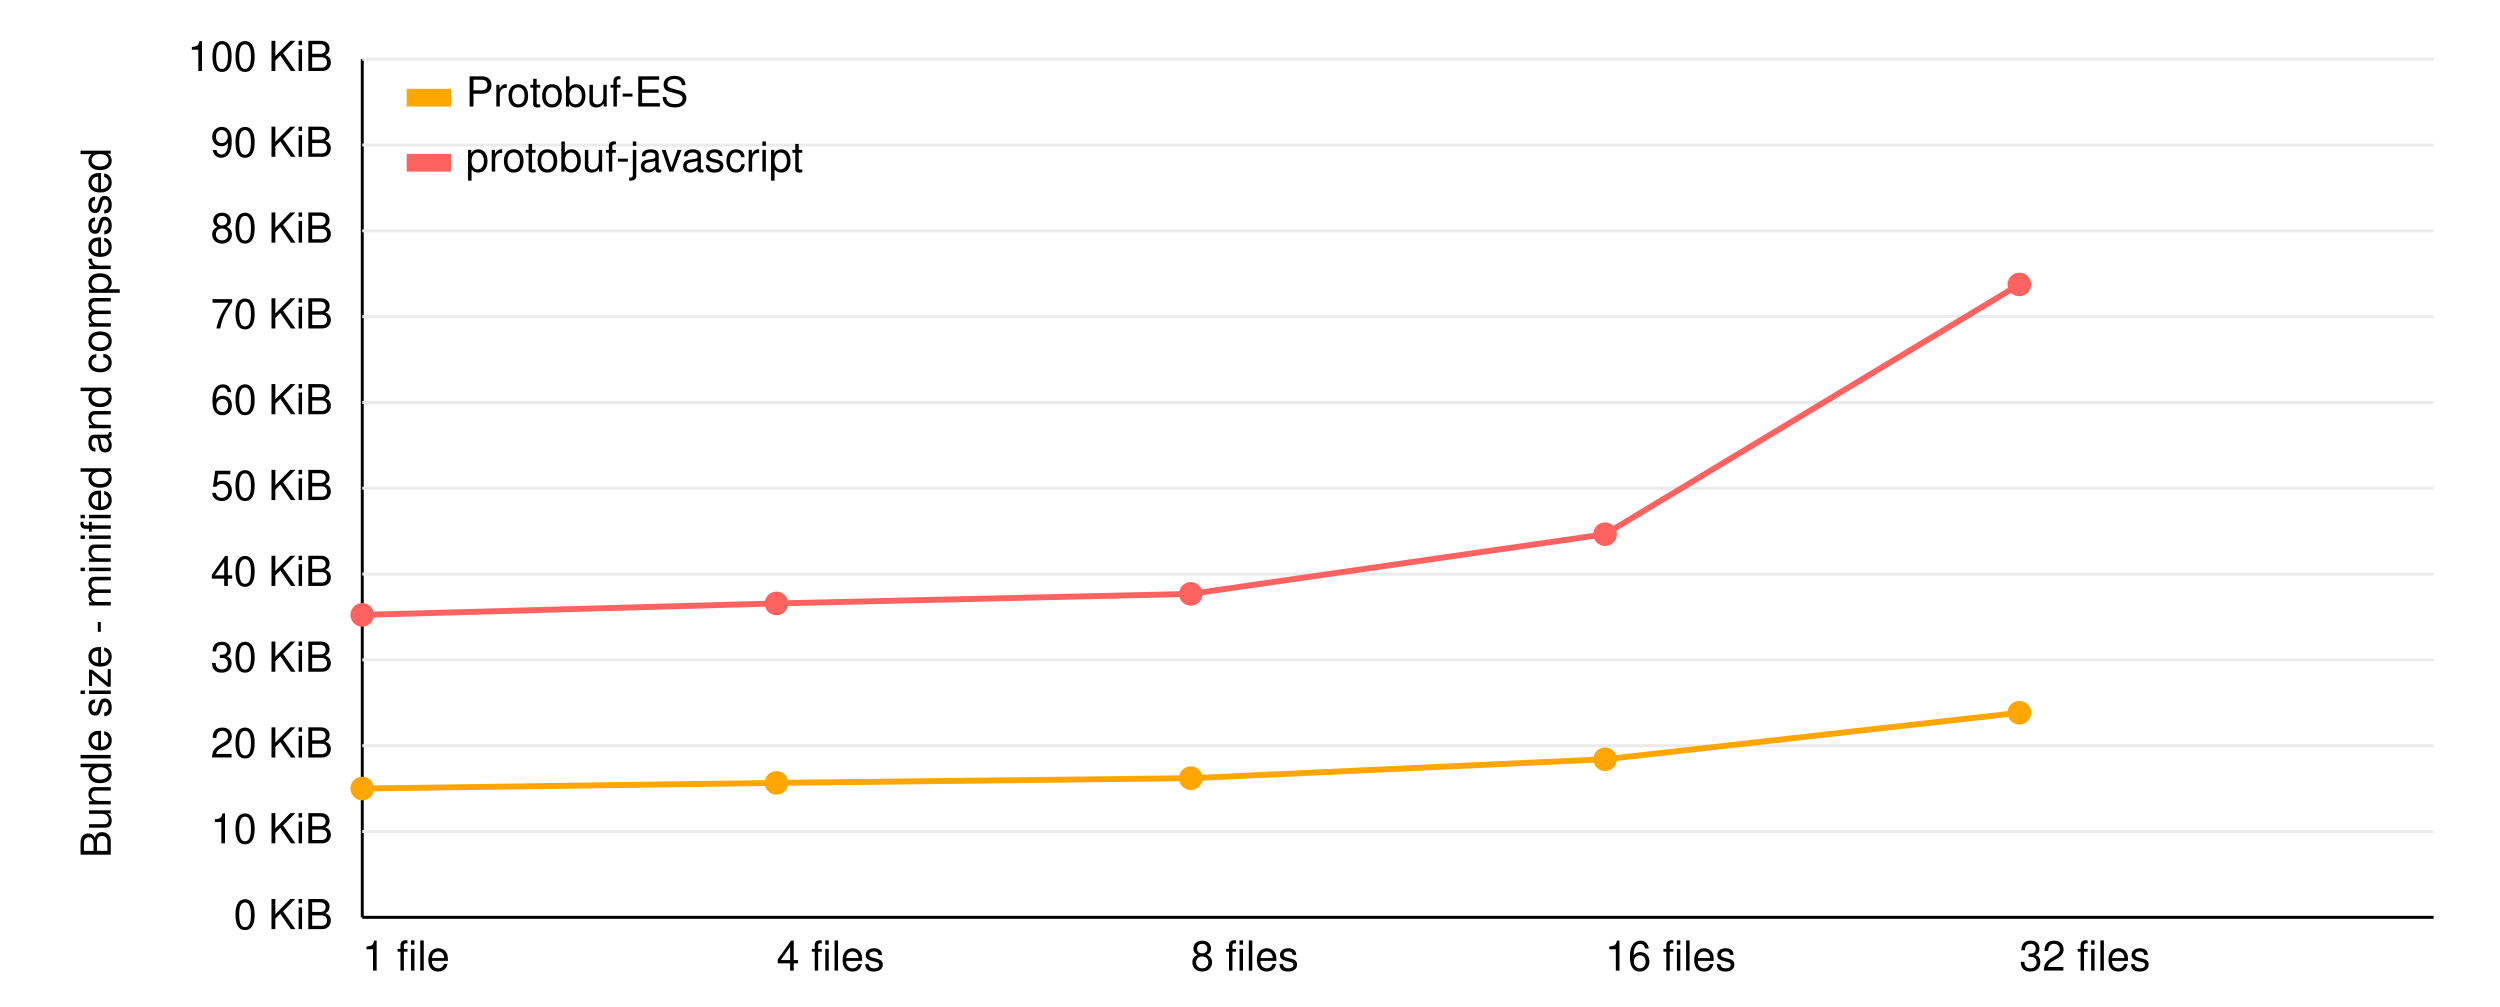
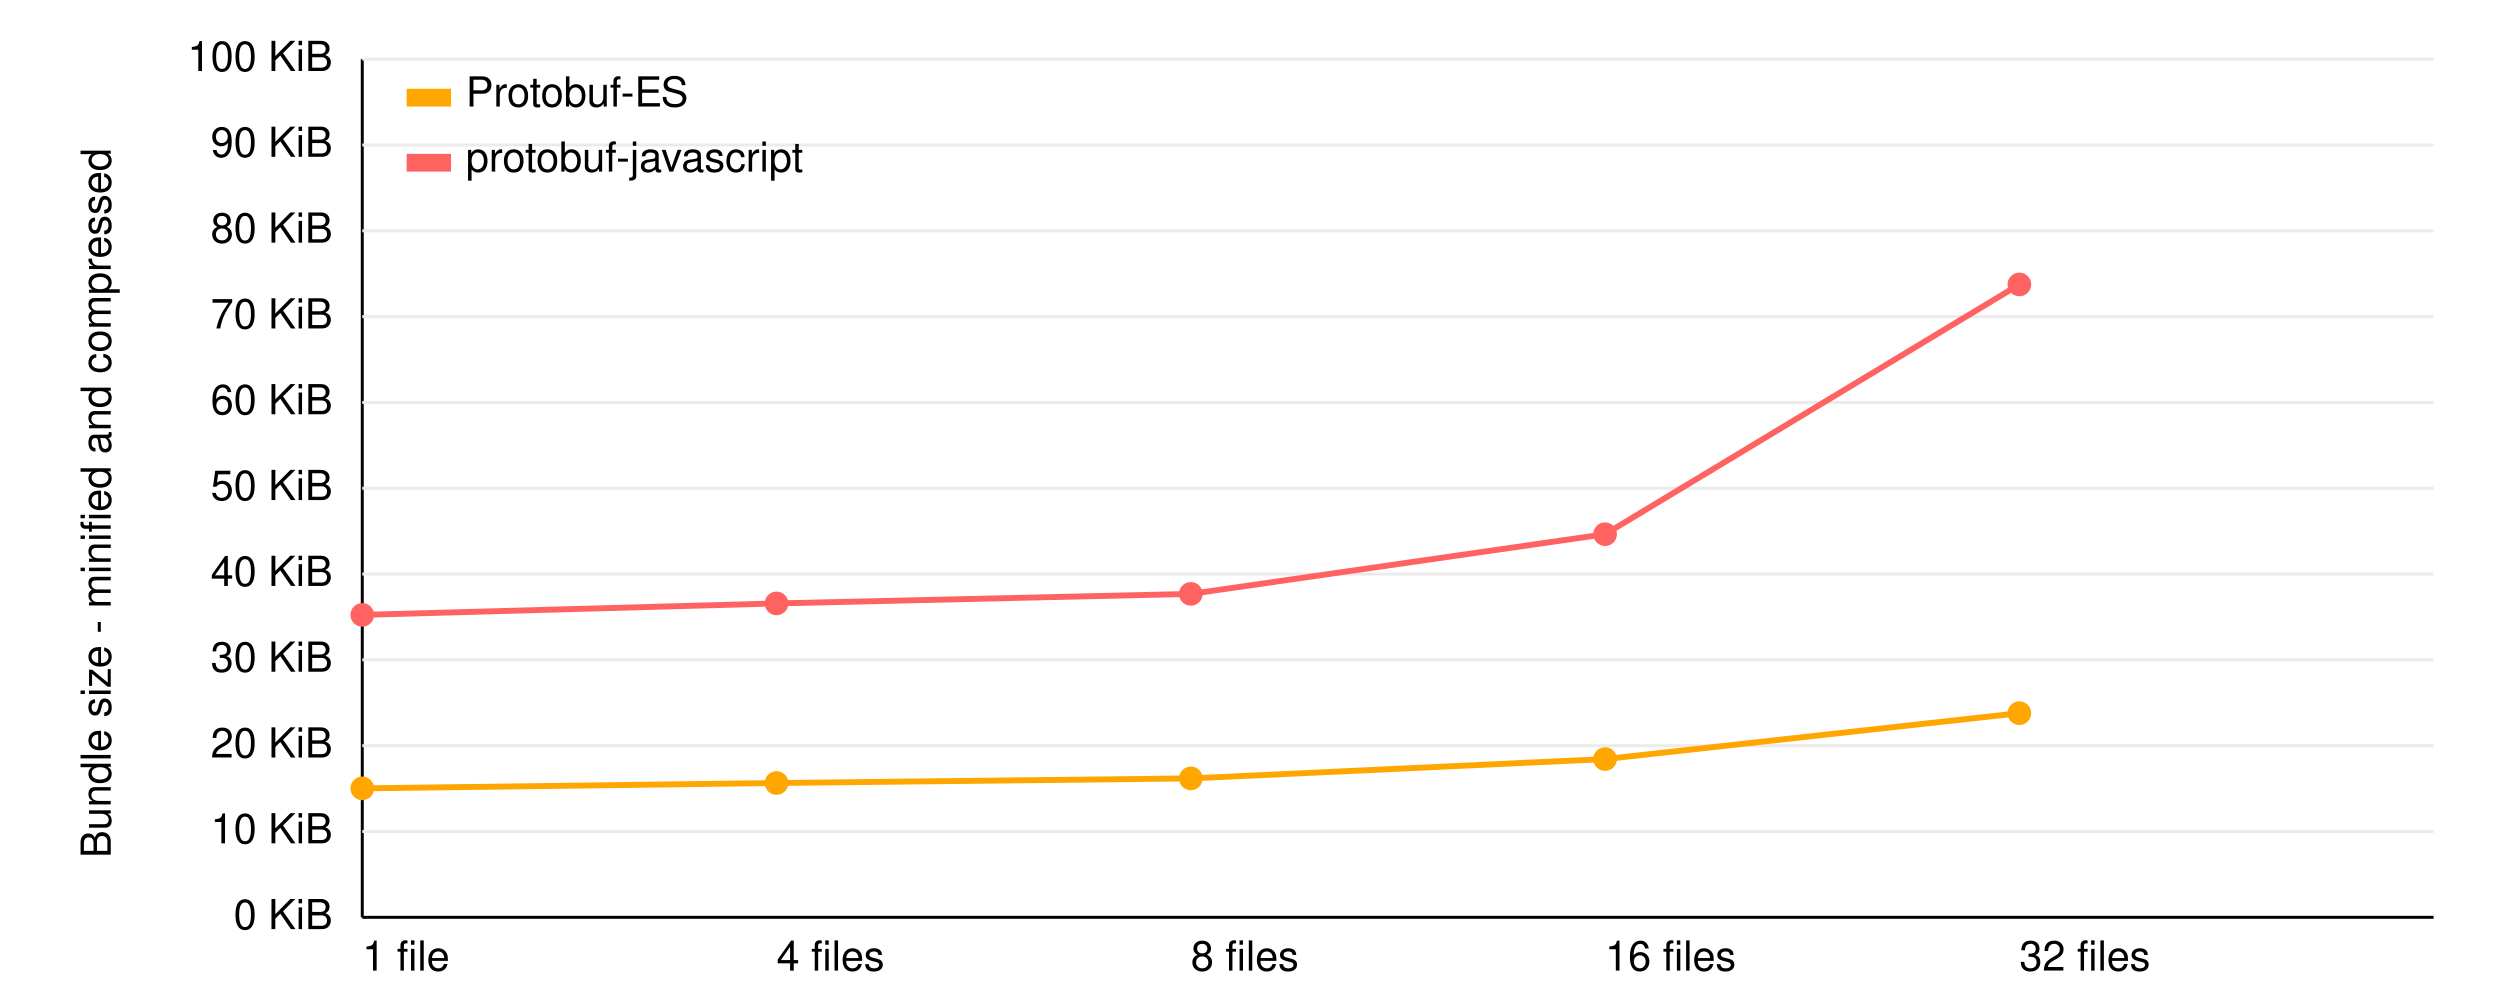
<svg xmlns="http://www.w3.org/2000/svg" version="1.1" width="820px" height="330px" viewBox="0 0 820 340" class="chart">
  <style>
      
      text {
        font: 14px Verdana, Helvetica, Arial, sans-serif;
      }
      
    </style>
  <g transform="translate(110,310)">
    <line y1="0" x2="700" stroke="black" />
    <text x="0" y="18" text-anchor="start">1 file</text>
    <text x="140" y="18" text-anchor="start">4 files</text>
    <text x="280" y="18" text-anchor="start">8 files</text>
    <text x="420" y="18" text-anchor="start">16 files</text>
    <text x="560" y="18" text-anchor="start">32 files</text>
  </g>
  <g transform="translate(110, 20)">
    <line x1="0" x2="0" y1="0" y2="290" stroke="black" />
    <g transform="rotate(-90), translate(-150,-85)">
      <text text-anchor="middle">Bundle size - minified and compressed</text>
    </g>
    <text x="-10" y="4" text-anchor="end">100 KiB</text>
    <line x1="0" x2="700" y1="0" y2="0" stroke="#ebebeb" />
    <text x="-10" y="33" text-anchor="end">90 KiB</text>
    <line x1="0" x2="700" y1="29" y2="29" stroke="#ebebeb" />
    <text x="-10" y="62" text-anchor="end">80 KiB</text>
    <line x1="0" x2="700" y1="58" y2="58" stroke="#ebebeb" />
    <text x="-10" y="91" text-anchor="end">70 KiB</text>
    <line x1="0" x2="700" y1="87" y2="87" stroke="#ebebeb" />
    <text x="-10" y="120" text-anchor="end">60 KiB</text>
    <line x1="0" x2="700" y1="116" y2="116" stroke="#ebebeb" />
    <text x="-10" y="149" text-anchor="end">50 KiB</text>
    <line x1="0" x2="700" y1="145" y2="145" stroke="#ebebeb" />
    <text x="-10" y="178" text-anchor="end">40 KiB</text>
    <line x1="0" x2="700" y1="174" y2="174" stroke="#ebebeb" />
    <text x="-10" y="207" text-anchor="end">30 KiB</text>
    <line x1="0" x2="700" y1="203" y2="203" stroke="#ebebeb" />
    <text x="-10" y="236" text-anchor="end">20 KiB</text>
    <line x1="0" x2="700" y1="232" y2="232" stroke="#ebebeb" />
    <text x="-10" y="265" text-anchor="end">10 KiB</text>
    <line x1="0" x2="700" y1="261" y2="261" stroke="#ebebeb" />
    <text x="-10" y="294" text-anchor="end">0 KiB</text>
  </g>
  <g transform="translate(110, 20)">
-     <polyline fill="none" stroke="#ffa600" stroke-width="2" points="0,246.475 140,244.566 280,242.98 420,236.579 560,220.864">
+     <polyline fill="none" stroke="#ffa600" stroke-width="2" points="0,246.418 140,244.608 280,243.051 420,236.514 560,221.003">
    </polyline>
-     <circle cx="0" cy="246.475" r="4" fill="#ffa600" />
-     <circle cx="140" cy="244.566" r="4" fill="#ffa600" />
-     <circle cx="280" cy="242.98" r="4" fill="#ffa600" />
-     <circle cx="420" cy="236.579" r="4" fill="#ffa600" />
-     <circle cx="560" cy="220.864" r="4" fill="#ffa600" />
+     <circle cx="0" cy="246.418" r="4" fill="#ffa600" />
+     <circle cx="140" cy="244.608" r="4" fill="#ffa600" />
+     <circle cx="280" cy="243.051" r="4" fill="#ffa600" />
+     <circle cx="420" cy="236.514" r="4" fill="#ffa600" />
+     <circle cx="560" cy="221.003" r="4" fill="#ffa600" />
  </g>
  <g transform="translate(110, 20)">
    <polyline fill="none" stroke="#ff6361" stroke-width="2" points="0,187.789 140,183.918 280,180.695 420,160.528 560,76.125">
    </polyline>
    <circle cx="0" cy="187.789" r="4" fill="#ff6361" />
    <circle cx="140" cy="183.918" r="4" fill="#ff6361" />
    <circle cx="280" cy="180.695" r="4" fill="#ff6361" />
    <circle cx="420" cy="160.528" r="4" fill="#ff6361" />
    <circle cx="560" cy="76.125" r="4" fill="#ff6361" />
  </g>
  <g transform="translate(125, 30)">
    <g transform="translate(0, 0)">
      <rect width="15" height="6" fill="#ffa600" />
      <text x="20" y="6">Protobuf-ES</text>
    </g>
    <g transform="translate(0, 22)">
      <rect width="15" height="6" fill="#ff6361" />
      <text x="20" y="6">protobuf-javascript</text>
    </g>
  </g>
</svg>
